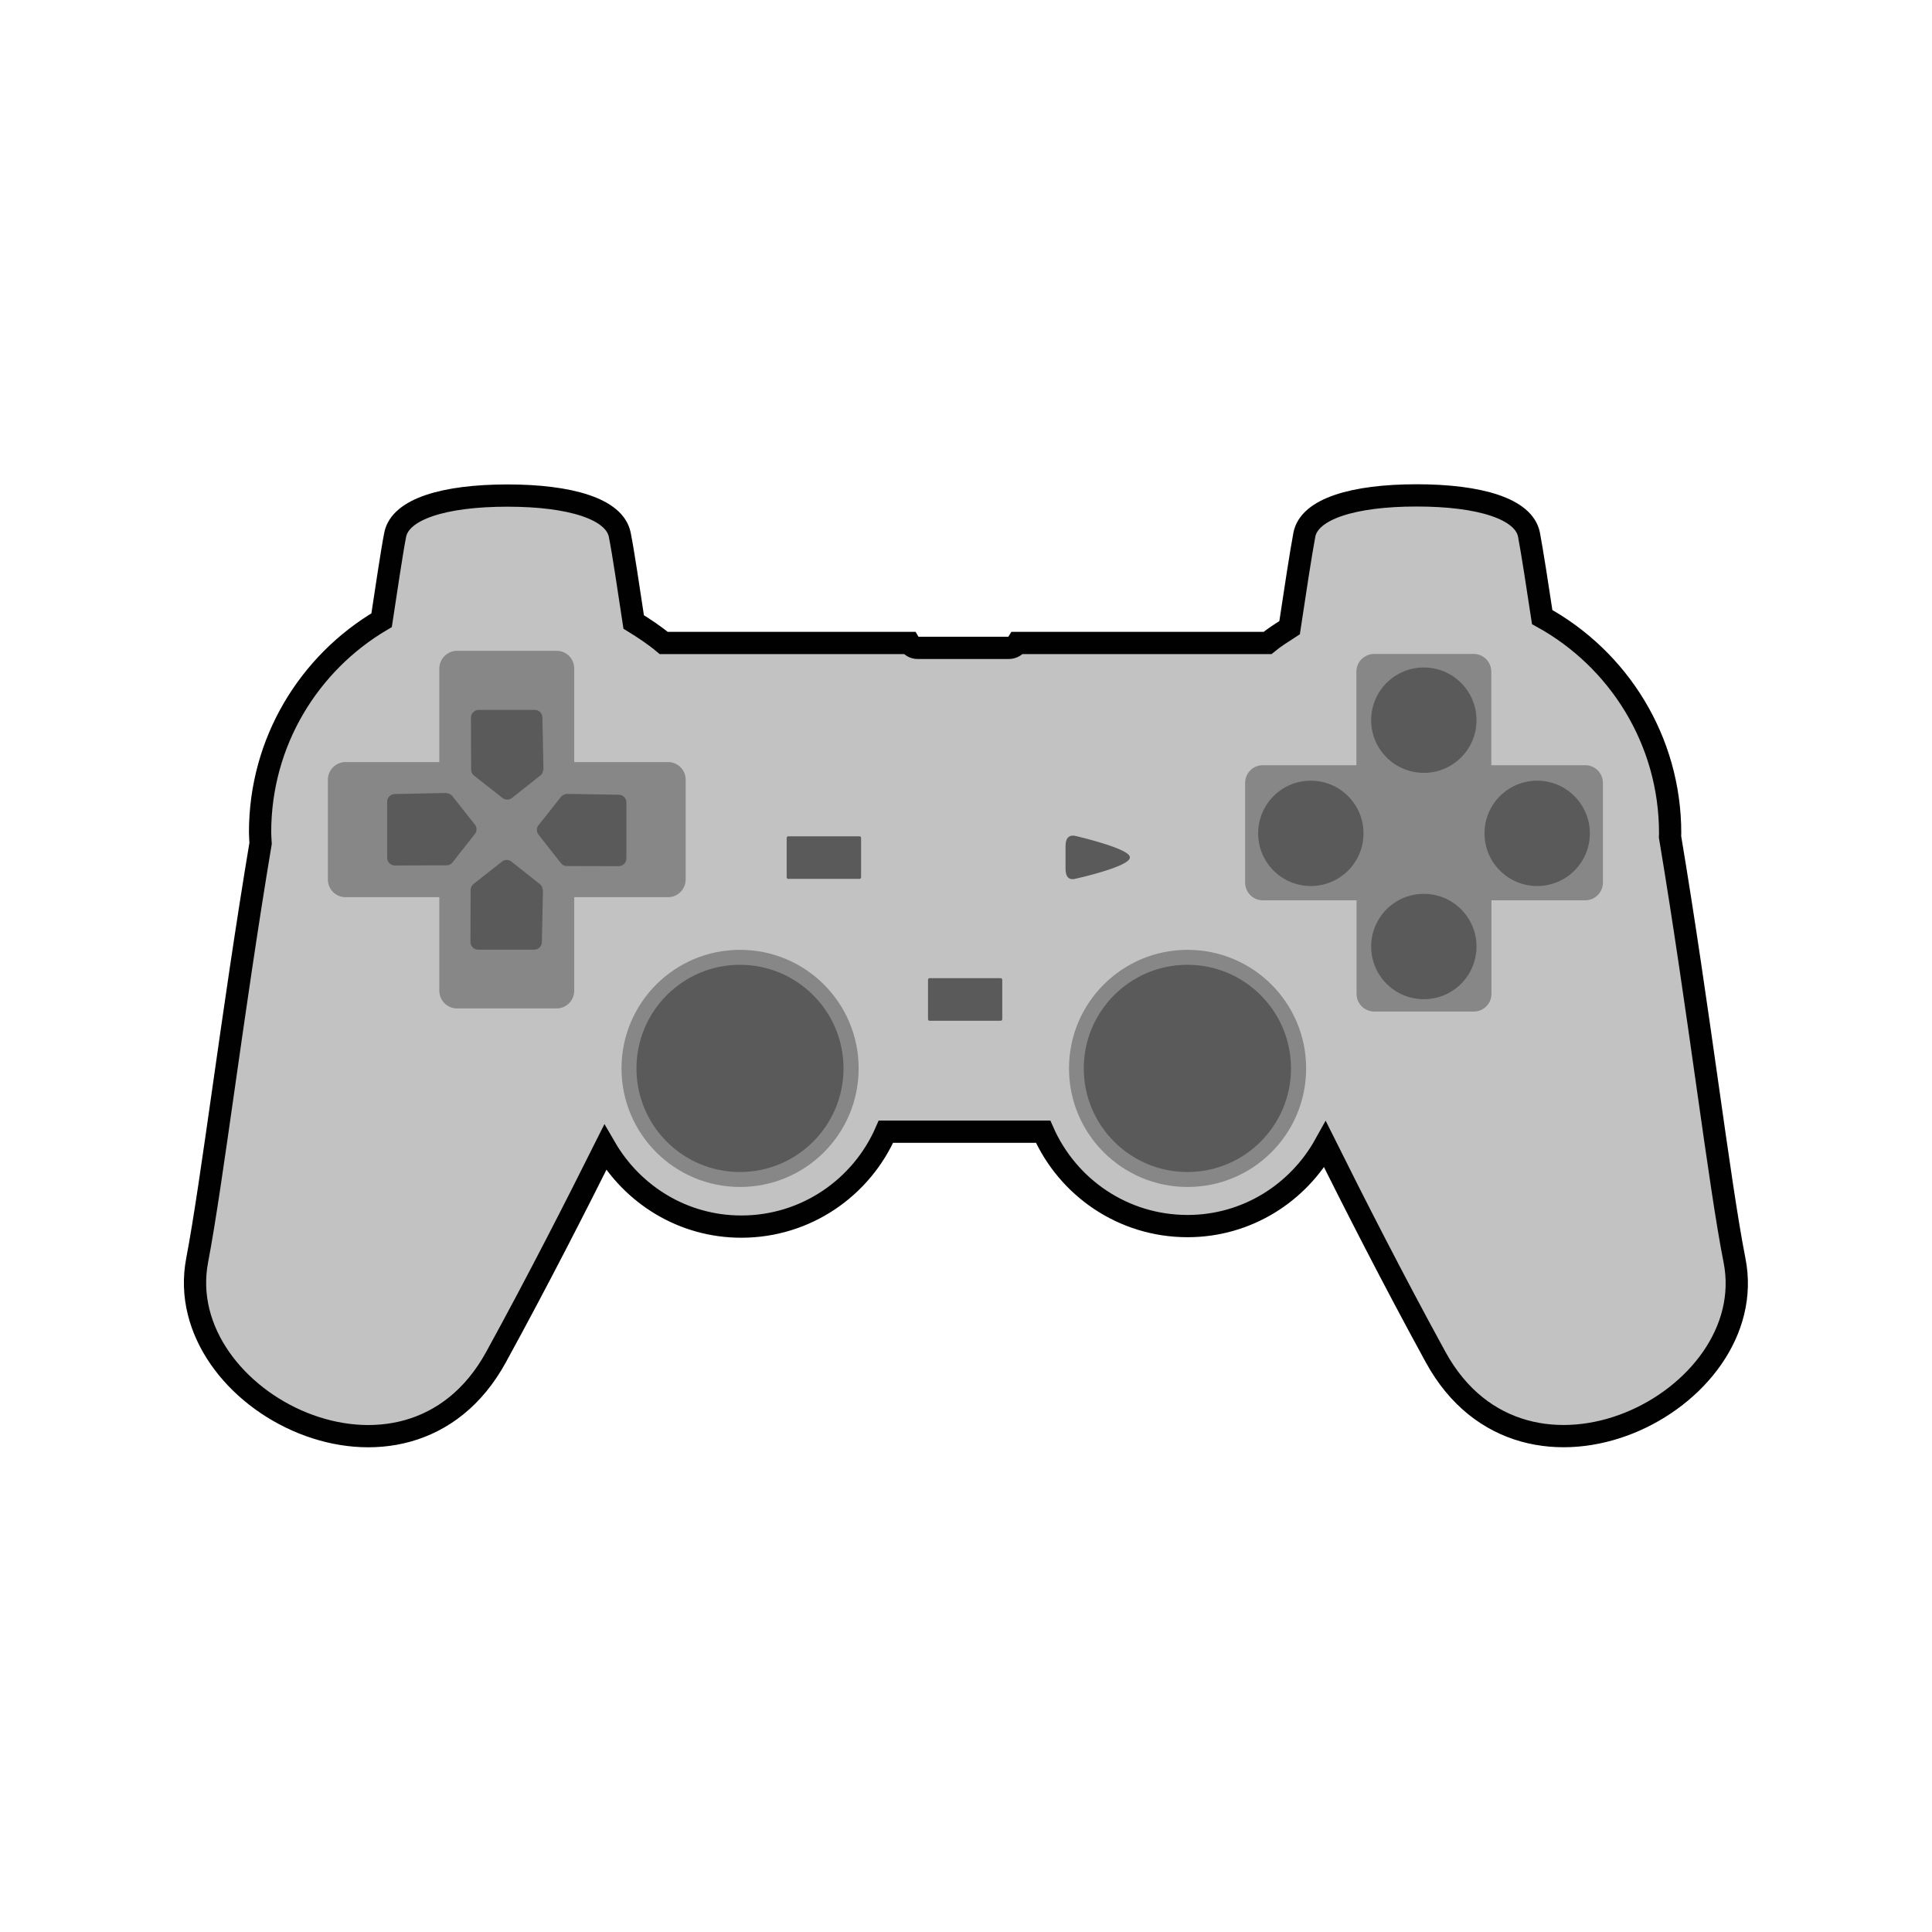
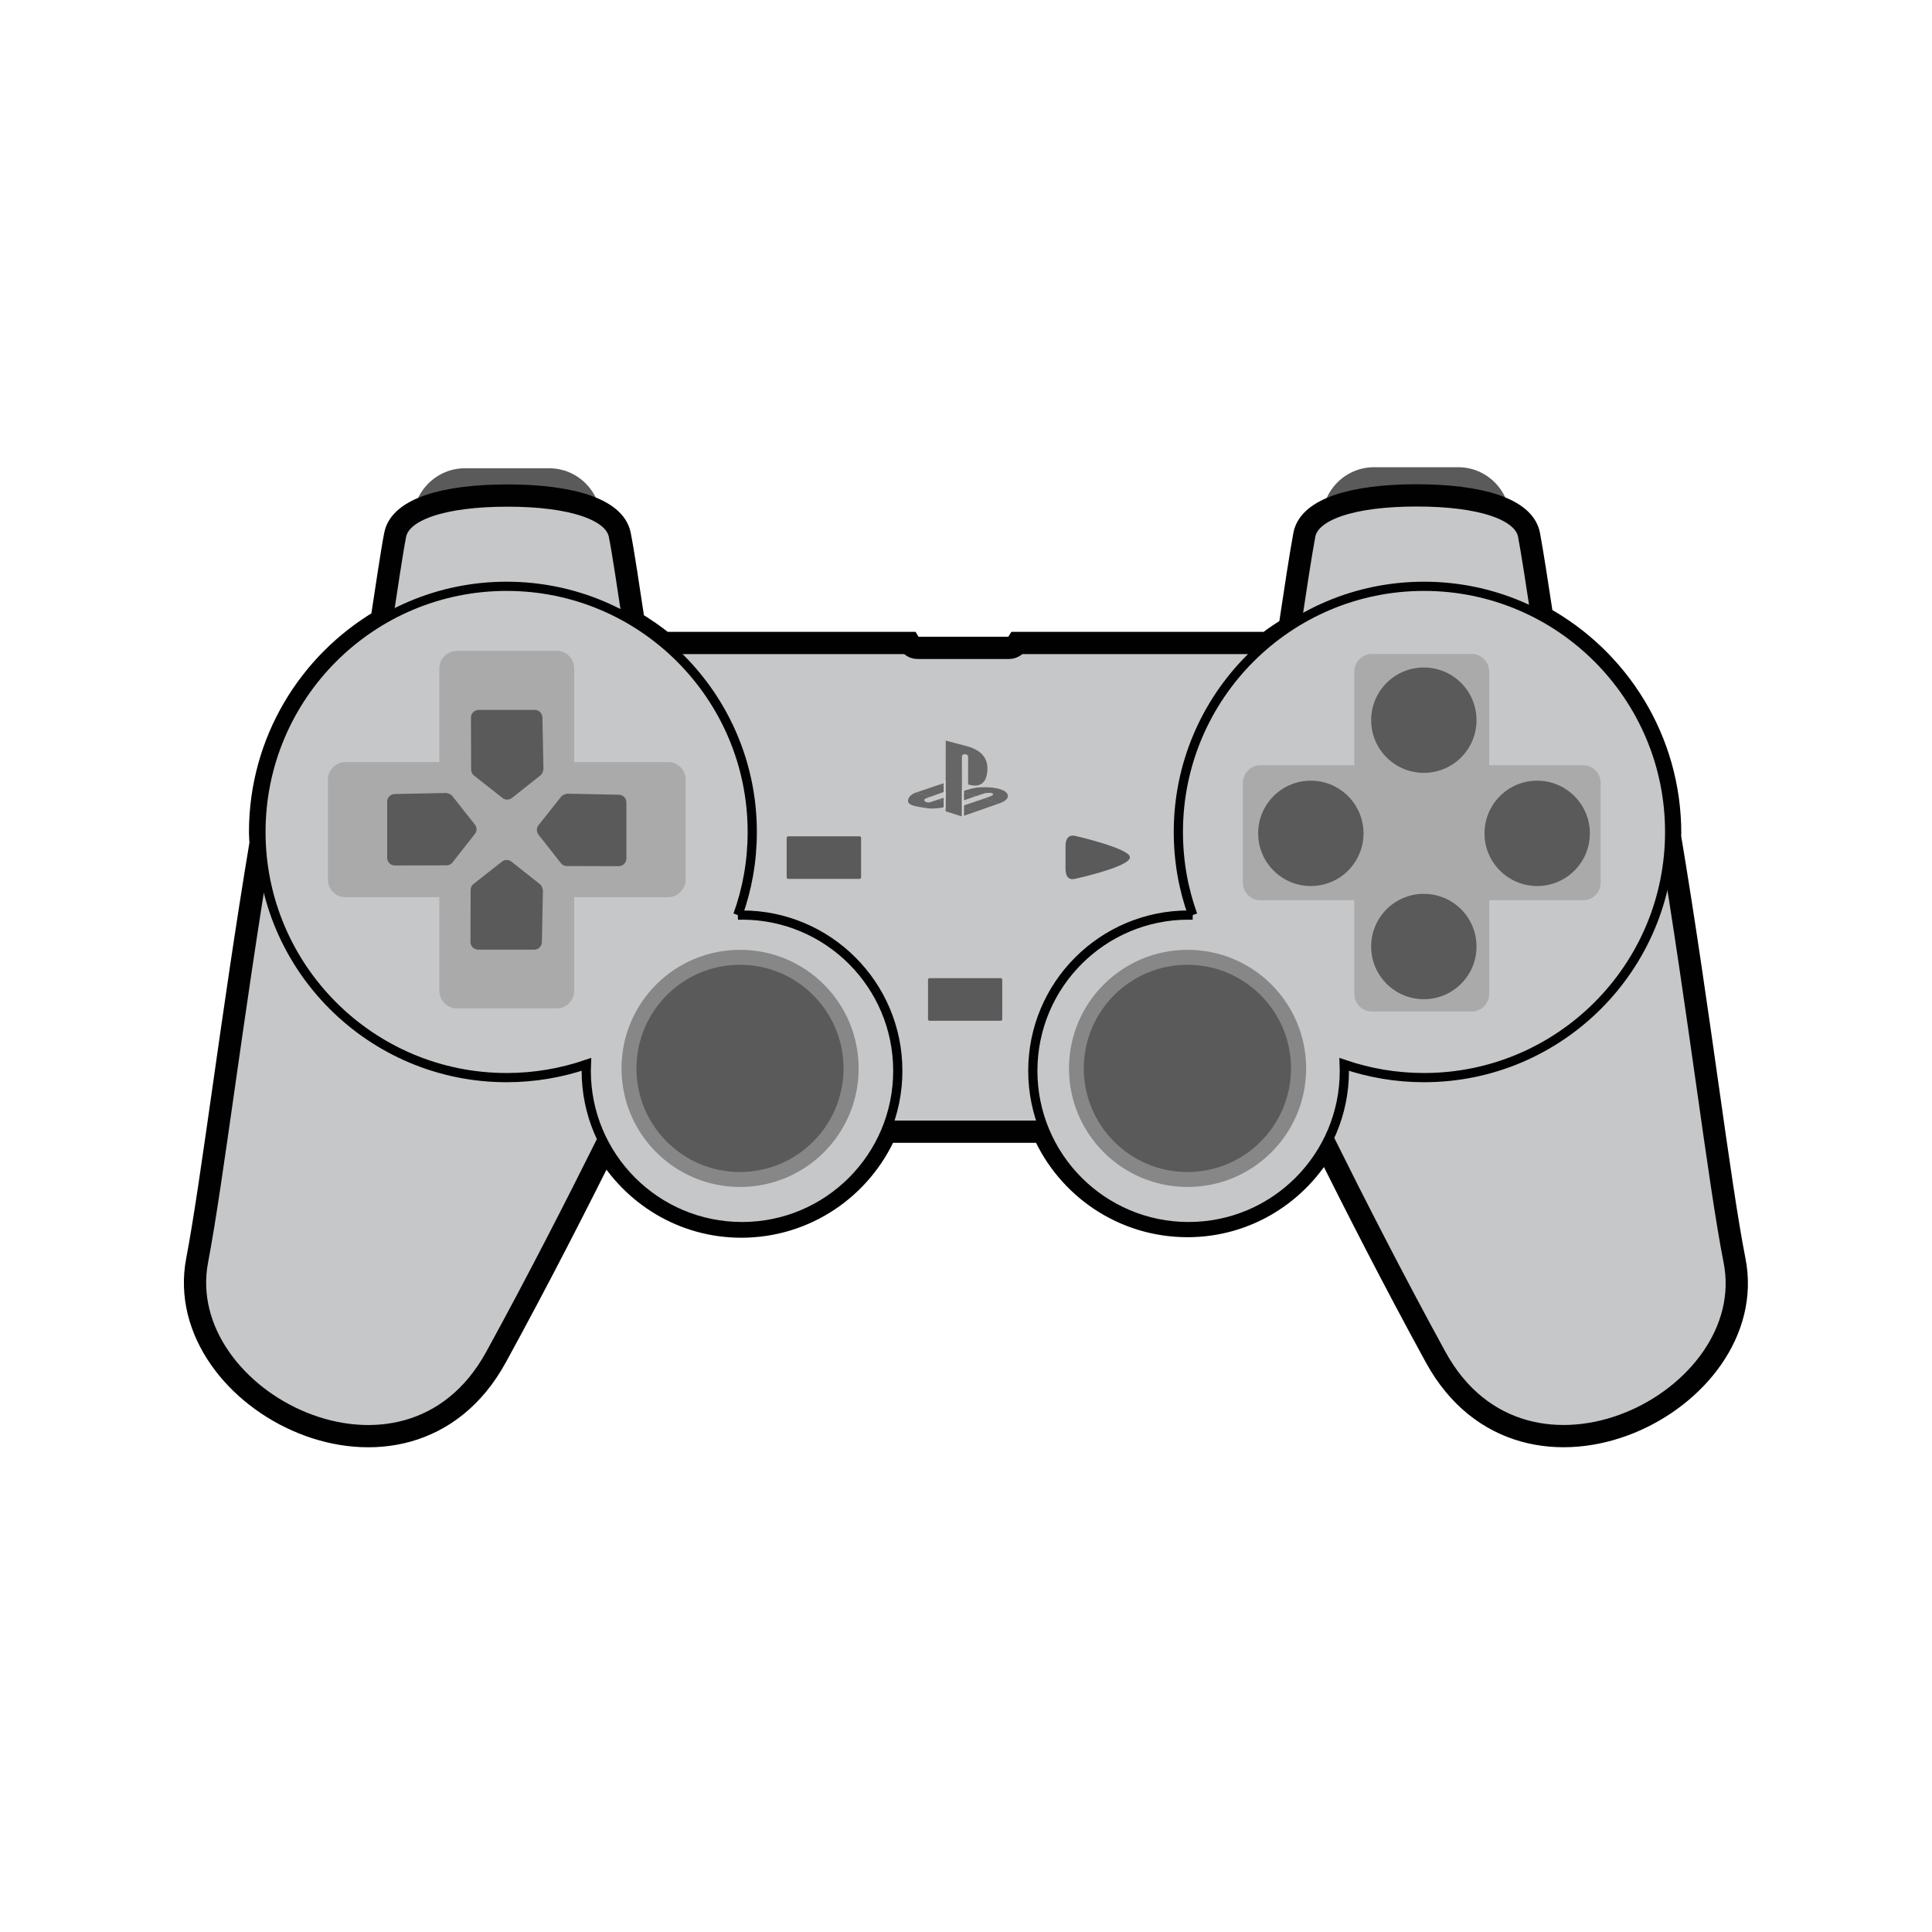
<svg xmlns="http://www.w3.org/2000/svg" width="42" height="42" viewBox="0 0 11.113 11.113" version="1.1" id="svg4925">
  <defs id="defs4919">
    <clipPath id="clipPath16" clipPathUnits="userSpaceOnUse">
      <path id="path18" d="M 0,428.623 H 265.712 V 0 H 0 Z" />
    </clipPath>
+     <clipPath id="clipPath16-6" clipPathUnits="userSpaceOnUse">
+       <path id="path18-4" d="M 0,428.623 H 265.712 V 0 H 0 Z" />
+     </clipPath>
+     <clipPath id="clipPath16-4" clipPathUnits="userSpaceOnUse">
+       <path id="path18-0" d="M 0,428.623 H 265.712 V 0 H 0 Z" />
+     </clipPath>
  </defs>
  <g id="layer1" transform="translate(0,-285.8875)">
-     <g id="g14725" transform="translate(4.3347377e-7,2.6668856e-5)">
-       <path id="path30-4" d="m 2.919,288.738 c -0.363,0 -0.617,0.077 -0.646,0.226 -0.019,0.097 -0.05,0.308 -0.078,0.491 -0.418,0.246 -0.699,0.7 -0.699,1.22 0,0.021 0.002,0.042 0.003,0.063 -0.163,0.977 -0.278,1.944 -0.365,2.399 -0.155,0.813 1.204,1.497 1.719,0.557 0.244,-0.445 0.465,-0.88 0.628,-1.206 0.157,0.271 0.447,0.455 0.783,0.455 0.373,0 0.692,-0.225 0.832,-0.546 h 0.904 c 0.141,0.32 0.459,0.543 0.831,0.543 0.341,0 0.636,-0.19 0.791,-0.469 0.164,0.329 0.389,0.772 0.636,1.223 0.515,0.94 1.88,0.255 1.719,-0.557 -0.088,-0.444 -0.205,-1.444 -0.371,-2.437 9.23e-5,-0.006 8.063e-4,-0.013 8.063e-4,-0.02 0,-0.536 -0.298,-1.002 -0.736,-1.243 -0.026,-0.172 -0.058,-0.38 -0.076,-0.474 -0.029,-0.149 -0.283,-0.226 -0.646,-0.226 -0.363,0 -0.617,0.077 -0.646,0.226 -0.02,0.106 -0.053,0.323 -0.085,0.535 -0.043,0.028 -0.087,0.055 -0.127,0.088 H 5.853 c -0.01,0.016 -0.029,0.028 -0.049,0.028 H 5.278 c -0.021,0 -0.038,-0.011 -0.048,-0.028 h -1.412 c -0.054,-0.045 -0.113,-0.084 -0.173,-0.121 -0.029,-0.19 -0.06,-0.402 -0.08,-0.501 -0.029,-0.149 -0.284,-0.226 -0.646,-0.226 z" style="fill:#c2c2c2;fill-opacity:1;fill-rule:nonzero;stroke:#010101;stroke-width:0.128;stroke-miterlimit:4;stroke-dasharray:none;stroke-opacity:1" />
+     <g id="g6486">
+       <path d="m 7.606,288.872 c 0,-0.164 0.134,-0.297 0.297,-0.297 h 0.485 c 0.164,0 0.297,0.134 0.297,0.297" style="fill:#5a5a5a;fill-opacity:1;fill-rule:nonzero;stroke:none;stroke-width:0.021" id="path22-3" />
+       <path d="m 2.377,288.878 c 0,-0.164 0.134,-0.297 0.297,-0.297 h 0.485 c 0.164,0 0.297,0.134 0.297,0.297" style="fill:#5a5a5a;fill-opacity:1;fill-rule:nonzero;stroke:none;stroke-width:0.021" id="path26-0" />
+       <path id="path30-4" d="m 2.919,288.738 c -0.363,0 -0.617,0.077 -0.646,0.226 -0.019,0.097 -0.05,0.308 -0.078,0.491 -0.418,0.246 -0.699,0.7 -0.699,1.22 0,0.021 0.002,0.042 0.003,0.063 -0.163,0.977 -0.278,1.944 -0.365,2.399 -0.155,0.813 1.204,1.497 1.719,0.557 0.244,-0.445 0.465,-0.88 0.628,-1.206 0.157,0.271 0.447,0.455 0.783,0.455 0.373,0 0.692,-0.225 0.832,-0.546 h 0.904 c 0.141,0.32 0.459,0.543 0.831,0.543 0.341,0 0.636,-0.19 0.791,-0.469 0.164,0.329 0.389,0.772 0.636,1.223 0.515,0.94 1.88,0.255 1.719,-0.557 -0.088,-0.444 -0.205,-1.444 -0.371,-2.437 9.23e-5,-0.006 8.063e-4,-0.013 8.063e-4,-0.02 0,-0.536 -0.298,-1.002 -0.736,-1.243 -0.026,-0.172 -0.058,-0.38 -0.076,-0.474 -0.029,-0.149 -0.283,-0.226 -0.646,-0.226 -0.363,0 -0.617,0.077 -0.646,0.226 -0.02,0.106 -0.053,0.323 -0.085,0.535 -0.043,0.028 -0.087,0.055 -0.127,0.088 H 5.853 c -0.01,0.016 -0.029,0.028 -0.049,0.028 H 5.278 c -0.021,0 -0.038,-0.011 -0.048,-0.028 h -1.412 c -0.054,-0.045 -0.113,-0.084 -0.173,-0.121 -0.029,-0.19 -0.06,-0.402 -0.08,-0.501 -0.029,-0.149 -0.284,-0.226 -0.646,-0.226 z" style="fill:#c6c7c9;fill-opacity:1;fill-rule:nonzero;stroke:#010101;stroke-width:0.128;stroke-miterlimit:4;stroke-dasharray:none;stroke-opacity:1" />
+       <path d="m 4.244,291.151 c 0.054,-0.149 0.083,-0.31 0.083,-0.478 0,-0.78 -0.633,-1.413 -1.413,-1.413 -0.78,0 -1.413,0.633 -1.413,1.413 0,0.78 0.633,1.413 1.413,1.413 0.161,0 0.315,-0.027 0.459,-0.076 -4.82e-4,0.012 -8.6e-4,0.025 -8.6e-4,0.037 0,0.495 0.401,0.896 0.896,0.896 0.495,0 0.896,-0.401 0.896,-0.896 0,-0.495 -0.401,-0.896 -0.896,-0.896 -0.008,0 -0.016,1.3e-4 -0.024,3.6e-4" style="fill:#c6c7c9;fill-opacity:1;fill-rule:nonzero;stroke:#010101;stroke-width:0.053;stroke-miterlimit:4;stroke-dasharray:none;stroke-opacity:1" id="path70" />
      <path d="m 4.939,292.033 c 0,0.377 -0.305,0.682 -0.682,0.682 -0.377,0 -0.682,-0.305 -0.682,-0.682 0,-0.377 0.305,-0.682 0.682,-0.682 0.377,0 0.682,0.305 0.682,0.682" style="fill:#878787;fill-opacity:1;fill-rule:nonzero;stroke:none;stroke-width:0.021" id="path78-7" />
      <path d="m 4.852,292.033 c 0,0.329 -0.267,0.596 -0.596,0.596 -0.329,0 -0.595,-0.267 -0.595,-0.596 0,-0.329 0.267,-0.596 0.595,-0.596 0.329,0 0.596,0.267 0.596,0.596" style="fill:#5a5a5a;fill-opacity:1;fill-rule:nonzero;stroke:none;stroke-width:0.021" id="path82-2" />
-       <path d="m 7.904,289.649 c -0.056,0 -0.102,0.046 -0.102,0.102 v 0.538 H 7.263 c -0.056,0 -0.101,0.046 -0.101,0.102 v 0.573 c 0,0.056 0.045,0.102 0.101,0.102 h 0.54 v 0.538 c 0,0.057 0.046,0.102 0.102,0.102 h 0.573 c 0.056,0 0.101,-0.046 0.101,-0.102 v -0.538 h 0.54 c 0.056,0 0.101,-0.046 0.101,-0.102 v -0.573 c 0,-0.056 -0.045,-0.102 -0.101,-0.102 H 8.578 v -0.538 c 0,-0.056 -0.045,-0.102 -0.101,-0.102 z" style="fill:#878787;fill-opacity:1;fill-rule:nonzero;stroke:none;stroke-width:0.021" id="path86-4" />
+       <path d="m 6.861,291.151 c -0.054,-0.149 -0.083,-0.31 -0.083,-0.478 0,-0.78 0.633,-1.413 1.413,-1.413 0.78,0 1.413,0.633 1.413,1.413 0,0.78 -0.633,1.413 -1.413,1.413 -0.161,0 -0.315,-0.027 -0.459,-0.076 4.816e-4,0.012 8.599e-4,0.025 8.599e-4,0.037 0,0.495 -0.401,0.896 -0.896,0.896 -0.495,0 -0.896,-0.401 -0.896,-0.896 0,-0.495 0.401,-0.896 0.896,-0.896 0.008,0 0.016,1.3e-4 0.024,3.6e-4" style="fill:#c6c7c9;fill-opacity:1;fill-rule:nonzero;stroke:#010101;stroke-width:0.053;stroke-miterlimit:4;stroke-dasharray:none;stroke-opacity:1" id="path70-5" />
+       <path d="m 7.892,289.649 c -0.056,0 -0.102,0.046 -0.102,0.102 v 0.538 H 7.25 c -0.056,0 -0.101,0.046 -0.101,0.102 v 0.573 c 0,0.056 0.045,0.102 0.101,0.102 h 0.54 v 0.538 c 0,0.057 0.046,0.102 0.102,0.102 h 0.573 c 0.056,0 0.101,-0.046 0.101,-0.102 v -0.538 h 0.54 c 0.056,0 0.101,-0.046 0.101,-0.102 v -0.573 c 0,-0.056 -0.045,-0.102 -0.101,-0.102 H 8.566 v -0.538 c 0,-0.056 -0.045,-0.102 -0.101,-0.102 z" style="fill:#aaaaaa;fill-opacity:1;fill-rule:nonzero;stroke:none;stroke-width:0.021" id="path86-4" />
      <path d="m 4.534,290.698 h 0.41 c 0.005,0 0.009,0.004 0.009,0.009 v 0.227 c 0,0.005 -0.004,0.009 -0.009,0.009 H 4.534 c -0.005,0 -0.009,-0.004 -0.009,-0.009 v -0.227 c 0,-0.005 0.004,-0.009 0.009,-0.009" style="fill:#5a5a5a;fill-opacity:1;fill-rule:nonzero;stroke:none;stroke-width:0.021" id="path90-2" />
      <path d="m 5.347,291.514 h 0.409 c 0.005,0 0.009,0.004 0.009,0.009 v 0.227 c 0,0.005 -0.004,0.009 -0.009,0.009 H 5.347 c -0.005,0 -0.009,-0.004 -0.009,-0.009 v -0.227 c 0,-0.005 0.004,-0.009 0.009,-0.009" style="fill:#5a5a5a;fill-opacity:1;fill-rule:nonzero;stroke:none;stroke-width:0.021" id="path94-2" />
      <path d="m 6.499,290.82 c 0,0.053 -0.312,0.122 -0.312,0.122 -0.035,0.009 -0.058,-0.006 -0.058,-0.058 v -0.13 c 0,-0.051 0.025,-0.066 0.058,-0.058 0,0 0.312,0.072 0.312,0.122" style="fill:#5a5a5a;fill-opacity:1;fill-rule:nonzero;stroke:none;stroke-width:0.021" id="path102-0" />
      <path d="m 8.493,290.03 c 0,0.167 -0.135,0.303 -0.303,0.303 -0.167,0 -0.303,-0.135 -0.303,-0.303 0,-0.167 0.135,-0.303 0.303,-0.303 0.167,0 0.303,0.135 0.303,0.303" style="fill:#5a5a5a;fill-opacity:1;fill-rule:nonzero;stroke:none;stroke-width:0.021" id="path106-9" />
      <path d="m 8.493,291.332 c 0,0.167 -0.135,0.303 -0.303,0.303 -0.167,0 -0.303,-0.135 -0.303,-0.303 0,-0.167 0.135,-0.303 0.303,-0.303 0.167,0 0.303,0.135 0.303,0.303" style="fill:#5a5a5a;fill-opacity:1;fill-rule:nonzero;stroke:none;stroke-width:0.021" id="path110-5" />
      <path d="m 8.539,290.681 c 0,-0.167 0.135,-0.303 0.303,-0.303 0.167,0 0.303,0.136 0.303,0.303 0,0.167 -0.135,0.303 -0.303,0.303 -0.167,0 -0.303,-0.135 -0.303,-0.303" style="fill:#5a5a5a;fill-opacity:1;fill-rule:nonzero;stroke:none;stroke-width:0.021" id="path114-0" />
      <path d="m 7.237,290.681 c 0,-0.167 0.135,-0.303 0.303,-0.303 0.167,0 0.303,0.136 0.303,0.303 0,0.167 -0.135,0.303 -0.303,0.303 -0.167,0 -0.303,-0.135 -0.303,-0.303" style="fill:#5a5a5a;fill-opacity:1;fill-rule:nonzero;stroke:none;stroke-width:0.021" id="path118-7" />
-       <path d="m 2.629,289.631 c -0.056,0 -0.102,0.046 -0.102,0.102 v 0.538 H 1.987 c -0.056,0 -0.101,0.046 -0.101,0.102 v 0.573 c 0,0.057 0.045,0.102 0.101,0.102 h 0.54 v 0.538 c 0,0.057 0.046,0.102 0.102,0.102 h 0.573 c 0.056,0 0.101,-0.046 0.101,-0.102 v -0.538 h 0.54 c 0.056,0 0.101,-0.046 0.101,-0.102 v -0.573 c 0,-0.057 -0.045,-0.102 -0.101,-0.102 H 3.303 v -0.538 c 0,-0.057 -0.045,-0.102 -0.101,-0.102 z" style="fill:#878787;fill-opacity:1;fill-rule:nonzero;stroke:none;stroke-width:0.021" id="path122-8" />
+       <path d="m 2.629,289.631 c -0.056,0 -0.102,0.046 -0.102,0.102 v 0.538 H 1.987 c -0.056,0 -0.101,0.046 -0.101,0.102 v 0.573 c 0,0.057 0.045,0.102 0.101,0.102 h 0.54 v 0.538 c 0,0.057 0.046,0.102 0.102,0.102 h 0.573 c 0.056,0 0.101,-0.046 0.101,-0.102 v -0.538 h 0.54 c 0.056,0 0.101,-0.046 0.101,-0.102 v -0.573 c 0,-0.057 -0.045,-0.102 -0.101,-0.102 H 3.303 v -0.538 c 0,-0.057 -0.045,-0.102 -0.101,-0.102 z" style="fill:#aaaaaa;fill-opacity:1;fill-rule:nonzero;stroke:none;stroke-width:0.021" id="path122-8" />
      <path d="m 7.513,292.033 c 0,0.377 -0.305,0.682 -0.682,0.682 -0.377,0 -0.682,-0.305 -0.682,-0.682 0,-0.377 0.305,-0.682 0.682,-0.682 0.377,0 0.682,0.305 0.682,0.682" style="fill:#878787;fill-opacity:1;fill-rule:nonzero;stroke:none;stroke-width:0.021" id="path126-0" />
      <path d="m 7.426,292.033 c 0,0.329 -0.267,0.596 -0.596,0.596 -0.329,0 -0.596,-0.267 -0.596,-0.596 0,-0.329 0.267,-0.596 0.596,-0.596 0.329,0 0.596,0.267 0.596,0.596" style="fill:#5a5a5a;fill-opacity:1;fill-rule:nonzero;stroke:none;stroke-width:0.021" id="path130-6" />
-       <path d="m 3.257,290.455 c -0.012,8.1e-4 -0.024,0.007 -0.031,0.017 l -0.129,0.163 c -0.012,0.015 -0.012,0.037 0,0.053 l 0.129,0.164 c 0.008,0.011 0.021,0.017 0.034,0.017 l 0.299,8.1e-4 c 0.012,1.1e-4 0.023,-0.005 0.031,-0.013 0.008,-0.008 0.013,-0.019 0.013,-0.031 v -0.323 c 2.069e-4,-0.024 -0.019,-0.043 -0.042,-0.044 L 3.262,290.454 c -0.002,-6e-5 -0.003,-6e-5 -0.005,0" style="fill:#5a5a5a;fill-opacity:1;fill-rule:nonzero;stroke:none;stroke-width:0.021" id="path150-6" />
+       <path d="m 3.257,290.455 c -0.012,8.1e-4 -0.024,0.007 -0.031,0.017 l -0.129,0.163 c -0.012,0.015 -0.012,0.037 0,0.053 l 0.129,0.164 c 0.008,0.011 0.021,0.017 0.034,0.017 l 0.299,8.1e-4 c 0.012,1.1e-4 0.023,-0.005 0.031,-0.013 0.008,-0.008 0.013,-0.019 0.013,-0.031 v -0.323 c 2.069e-4,-0.024 -0.019,-0.043 -0.042,-0.044 l -0.299,-0.006 c -0.002,-6e-5 -0.003,-6e-5 -0.005,0" style="fill:#5a5a5a;fill-opacity:1;fill-rule:nonzero;stroke:none;stroke-width:0.021" id="path150-6" />
      <path d="m 2.572,290.451 c 0.012,8.1e-4 0.024,0.007 0.031,0.017 l 0.129,0.163 c 0.012,0.015 0.012,0.037 0,0.053 l -0.129,0.164 c -0.008,0.011 -0.021,0.017 -0.034,0.017 l -0.298,8.1e-4 c -0.012,9e-5 -0.023,-0.005 -0.031,-0.013 -0.008,-0.008 -0.013,-0.019 -0.013,-0.031 v -0.323 c -2.069e-4,-0.024 0.019,-0.043 0.042,-0.044 l 0.299,-0.006 c 0.002,-7e-5 0.003,-7e-5 0.005,0" style="fill:#5a5a5a;fill-opacity:1;fill-rule:nonzero;stroke:none;stroke-width:0.021" id="path154-9" />
      <path d="m 3.121,291.003 c -0.001,-0.012 -0.007,-0.024 -0.017,-0.031 l -0.163,-0.129 c -0.016,-0.012 -0.037,-0.012 -0.053,0 l -0.164,0.129 c -0.011,0.008 -0.017,0.021 -0.017,0.035 l -0.001,0.299 c -4.07e-5,0.012 0.005,0.023 0.013,0.031 0.008,0.008 0.019,0.013 0.031,0.013 h 0.323 c 0.024,1.9e-4 0.043,-0.019 0.044,-0.043 l 0.006,-0.298 c 4.16e-5,-0.002 4.16e-5,-0.003 0,-0.005" style="fill:#5a5a5a;fill-opacity:1;fill-rule:nonzero;stroke:none;stroke-width:0.021" id="path158-5" />
      <path d="m 3.124,290.318 c -0.001,0.012 -0.007,0.024 -0.017,0.031 l -0.163,0.129 c -0.016,0.012 -0.037,0.012 -0.053,0 l -0.164,-0.129 c -0.011,-0.008 -0.017,-0.021 -0.017,-0.035 l -0.001,-0.299 c -8.22e-5,-0.012 0.004,-0.023 0.013,-0.031 0.008,-0.008 0.019,-0.013 0.031,-0.013 h 0.323 c 0.024,-1.6e-4 0.043,0.019 0.044,0.043 l 0.006,0.298 c 8.3e-5,0.002 8.3e-5,0.003 0,0.005" style="fill:#5a5a5a;fill-opacity:1;fill-rule:nonzero;stroke:none;stroke-width:0.021" id="path162-7" />
+       <g transform="matrix(0,-0.02098775,-0.02098775,0,5.714463,290.4187)" id="g164-4">
+         <path id="path166-6" style="fill:#666666;fill-opacity:1;fill-rule:evenodd;stroke:none" d="m 0,0 c -0.068,-0.422 -0.107,-0.654 -0.179,-0.977 -0.08,-0.369 -0.177,-0.736 -0.301,-1.093 -0.152,-0.436 -0.337,-0.852 -0.624,-1.217 -0.229,-0.291 -0.503,-0.516 -0.87,-0.625 -0.327,-0.1 -0.629,-0.041 -0.911,0.131 -0.326,0.197 -0.557,0.488 -0.763,0.801 -0.25,0.386 -0.429,0.806 -0.587,1.234 -0.011,0.037 -0.015,0.078 -0.026,0.117 -0.012,0.031 -0.003,0.063 0.008,0.096 0.113,0.377 0.23,0.75 0.348,1.129 0.187,0.599 0.375,1.199 0.557,1.797 0.107,0.347 0.218,0.693 0.324,1.039 0.009,0.031 0.014,0.072 0.056,0.084 0.033,-0.016 0.038,-0.047 0.047,-0.077 0.132,-0.382 0.268,-0.765 0.393,-1.148 0.09,-0.27 0.191,-0.537 0.334,-0.787 0.062,-0.117 0.139,-0.231 0.236,-0.324 0.027,-0.026 0.055,-0.049 0.088,-0.069 0.099,-0.054 0.197,-0.039 0.273,0.051 0.076,0.092 0.115,0.201 0.143,0.313 0.043,0.187 0.06,0.38 0.066,0.572 0.012,0.449 -0.042,0.889 -0.119,1.326 -0.027,0.148 -0.086,0.291 -0.135,0.432 -0.209,0.597 -0.401,1.201 -0.604,1.802 -0.015,0.043 -0.038,0.086 -0.038,0.135 0.051,0.215 0.124,0.424 0.19,0.635 0.203,0.66 0.409,1.322 0.613,1.982 0.128,0.412 0.257,0.871 0.382,1.284 0.01,0.025 0.02,-0.016 0.04,0 0.006,0 0.011,0.003 0.015,0 0.01,-0.006 0.009,0.007 0.012,0 C -0.895,8.238 -0.757,7.818 -0.63,7.408 -0.449,6.807 -0.285,6.201 -0.153,5.586 -0.077,5.236 -0.077,5.254 0.04,4.535 0.157,3.818 0.198,1.258 0,0" />
+       </g>
+       <g transform="matrix(0,-0.02098775,-0.02098775,0,5.353533,290.5383)" id="g168-9">
+         <path id="path170-2" style="fill:#666666;fill-opacity:1;fill-rule:evenodd;stroke:none" d="M 0,0 C 0.034,0.686 0.183,1.504 0.295,2.252 0.381,2.818 0.473,3.387 0.598,3.947 0.709,4.453 0.838,4.955 1.065,5.424 1.14,5.58 1.231,5.727 1.342,5.865 1.573,6.148 1.869,6.254 2.232,6.215 2.827,6.156 3.277,5.844 3.65,5.402 3.93,5.068 4.138,4.693 4.301,4.289 4.335,4.201 4.384,4.115 4.394,4.016 4.394,3.922 4.354,3.838 4.327,3.752 4.12,3.104 3.918,2.461 3.712,1.814 3.555,1.324 3.402,0.836 3.245,0.348 3.234,0.314 3.223,0.207 3.194,0.184 c 0,0 -0.041,0.119 -0.051,0.15 C 3.062,0.561 2.98,0.789 2.897,1.018 2.842,1.176 2.793,1.342 2.701,1.488 2.667,1.545 2.626,1.6 2.572,1.646 2.38,1.82 2.149,1.781 1.972,1.578 1.786,1.363 1.703,1.102 1.675,0.82 1.637,0.467 1.724,0.137 1.841,-0.193 1.949,-0.5 2.049,-0.809 2.152,-1.119 2.249,-1.414 2.35,-1.709 2.45,-2.002 2.461,-2.033 2.478,-2.066 2.474,-2.104 2.399,-2.342 2.323,-2.578 2.249,-2.818 2.118,-3.221 1.989,-3.695 1.86,-4.102 c -0.009,-0.033 -0.014,0.022 -0.046,0 -0.413,-0.003 -0.829,-0.009 -1.245,0 -0.003,-0.002 -0.007,-0.005 -0.005,0 -0.045,-0.011 -0.055,-0.002 -0.097,0 -0.09,0.344 -0.203,0.985 -0.264,1.317 0,0 -0.241,1.617 -0.203,2.785" />
+       </g>
+       <g transform="matrix(0,-0.02098775,-0.02098775,0,5.661748,290.4811)" id="g172-2">
+         <path id="path174-4" style="fill:#666666;fill-opacity:1;fill-rule:evenodd;stroke:none" d="M 0,0 C -0.068,-0.145 -0.101,-0.303 -0.148,-0.453 -0.352,-1.102 -0.549,-1.75 -0.751,-2.398 -0.849,-2.717 -0.949,-3.033 -1.05,-3.35 c -0.08,-0.263 -0.16,-0.527 -0.24,-0.791 -0.041,0.112 -0.083,0.223 -0.125,0.332 -0.11,0.321 -0.225,0.643 -0.336,0.961 -0.183,0.522 -0.365,1.041 -0.547,1.561 -0.169,0.475 -0.338,0.945 -0.503,1.416 -0.192,0.545 -0.384,1.088 -0.575,1.631 -0.061,0.168 -0.129,0.334 -0.175,0.508 -0.011,0.05 0.014,0.097 0.026,0.144 0.135,0.422 0.269,0.842 0.401,1.264 0.257,0.795 0.506,1.662 0.758,2.455 0.01,0.033 0.016,-0.018 0.051,0 h 0.22 c 0.031,-0.012 0.032,0.025 0.043,0 0.16,-0.486 0.332,-1.022 0.493,-1.504 0.254,-0.74 0.506,-1.475 0.758,-2.211 C -0.629,1.906 -0.454,1.4 -0.28,0.891 -0.189,0.625 -0.099,0.355 -0.005,0.092 0.004,0.061 0.032,0.029 0,0" />
+       </g>
+       <g transform="matrix(0,-0.02098775,-0.02098775,0,5.348162,290.4712)" id="g176-7">
+         <path id="path178-7" style="fill:#666666;fill-opacity:1;fill-rule:evenodd;stroke:none" d="M 0,0 C 0.164,0.52 0.33,1.039 0.5,1.561 0.73,2.293 0.965,3.029 1.197,3.76 1.448,3.016 1.7,2.271 1.949,1.525 2.342,0.363 2.734,-0.799 3.125,-1.959 3.2,-2.184 3.277,-2.408 3.35,-2.635 3.36,-2.664 3.35,-2.697 3.341,-2.729 3.177,-3.252 3.014,-3.834 2.857,-4.357 c -0.017,-0.059 -0.044,-0.002 -0.104,0 -0.398,0 -0.792,-0.002 -1.187,0 -0.032,0.005 -0.043,-0.026 -0.051,0 C 1.351,-3.895 1.183,-3.381 1.019,-2.916 0.822,-2.367 0.624,-1.818 0.428,-1.275 0.286,-0.877 0.146,-0.488 0.006,-0.096 -0.005,-0.066 -0.023,-0.035 0,0" />
+       </g>
+       <g transform="matrix(0,-0.02098775,-0.02098775,0,5.533076,290.5297)" id="g180-5">
+         <path id="path182-4" style="fill:#666666;fill-opacity:1;fill-rule:evenodd;stroke:none" d="m 0,0 c -0.411,-1.291 -0.823,-2.57 -1.235,-3.863 -0.079,0.185 -0.136,0.384 -0.208,0.58 -0.144,0.404 -0.285,0.812 -0.426,1.22 -0.189,0.538 -0.375,1.075 -0.56,1.612 -0.046,0.127 -0.092,0.324 -0.137,0.451 h 0.028 c 0.017,0.016 0.038,0 0.063,0 h 2.459 z" />
+       </g>
+       <g transform="matrix(0,-0.02098775,-0.02098775,0,5.439614,290.4386)" id="g184-8">
+         <path id="path186-1" style="fill:#666666;fill-opacity:1;fill-rule:evenodd;stroke:none" d="M 0,0 C 0.401,-0.002 0.798,0 1.201,0 1.239,-0.002 1.261,-0.047 1.276,0 1.392,0.391 1.514,0.824 1.637,1.217 1.691,1.385 1.74,1.555 1.792,1.723 1.896,1.428 1.999,1.131 2.1,0.832 2.198,0.553 2.292,0.281 2.39,0 2.396,-0.006 2.392,-0.002 2.384,0 2.369,-0.002 2.352,0 2.338,0 1.576,-0.002 0.818,0 0.057,0 0.037,0 0.019,-0.002 0,0 -0.004,0.004 -0.004,-0.002 0,0" />
+       </g>
+       <g transform="matrix(0,-0.02098775,-0.02098775,0,5.614895,290.4663)" id="g188-2">
+         <path id="path190-8" style="fill:#666666;fill-opacity:1;fill-rule:evenodd;stroke:none" d="m 0,0 c -0.08,0.221 -0.157,0.439 -0.233,0.658 -0.372,1.088 -0.742,2.156 -1.117,3.24 h 0.059 2.45 0.049 C 1.055,3.406 0.902,2.928 0.751,2.436 0.619,2.014 0.488,1.592 0.358,1.174 0.236,0.781 0.117,0.391 0,0" />
+       </g>
+       <g transform="matrix(0,-0.02098775,-0.02098775,0,5.397638,290.4868)" id="g192-9">
+         <path id="path194-3" style="fill:#666666;fill-opacity:1;fill-rule:evenodd;stroke:none" d="M 0,0 C 0.084,-0.244 0.17,-0.486 0.251,-0.732 0.398,-1.162 0.537,-1.572 0.68,-2 c -0.25,-0.002 -0.502,0 -0.75,0 -0.194,-0.002 -0.383,-0.002 -0.573,0 0.124,0.393 0.248,0.766 0.373,1.158 0.089,0.28 0.178,0.565 0.27,0.842" />
+       </g>
+       <g transform="matrix(0,-0.02098775,-0.02098775,0,5.439614,290.5003)" id="g196-6">
+         <path id="path198-8" style="fill:#666666;fill-opacity:1;fill-rule:evenodd;stroke:none" d="M 0,0 C 0.443,0.004 0.887,0.004 1.328,0 1.795,0.006 2.264,-0.002 2.729,0 2.799,0 2.87,0.006 2.938,0 3.695,-0.004 4.449,0 5.205,0 5.248,-0.002 5.291,0.02 5.329,0 5.36,-0.004 5.392,0 5.421,0 9.187,-0.002 12.955,-0.018 16.72,-0.018 h 0.071 c 0.02,-0.003 0.028,-0.015 0.018,-0.035 -0.051,-0.189 -0.104,-0.375 -0.155,-0.562 -0.142,-0.531 -0.283,-1.063 -0.422,-1.594 -0.13,-0.484 -0.255,-0.975 -0.384,-1.459 -0.151,-0.572 -0.304,-1.143 -0.452,-1.713 -0.121,-0.463 -0.253,-0.922 -0.411,-1.369 -0.277,-0.781 -0.622,-1.531 -1.089,-2.217 -0.25,-0.369 -0.529,-0.713 -0.853,-1.017 -0.336,-0.323 -0.708,-0.594 -1.123,-0.819 -0.452,-0.244 -0.934,-0.406 -1.438,-0.513 -0.202,-0.043 -0.41,-0.065 -0.615,-0.09 -0.03,-0.012 -0.061,0.002 -0.091,-0.012 -0.036,0 -0.071,-0.002 -0.106,-0.004 -0.045,-0.012 -0.09,0.004 -0.135,-0.01 H 8.898 c -0.058,0.014 -0.117,-0.002 -0.175,0.01 -0.04,0.002 -0.082,0.004 -0.122,0.004 -0.038,0.016 -0.081,-0.002 -0.119,0.012 -0.029,0.002 -0.064,0.002 -0.093,0.004 -0.027,0.011 -0.061,-0.002 -0.089,0.007 -0.024,0.002 -0.044,0.004 -0.066,0.004 -0.025,0.014 -0.049,0 -0.078,0.012 -0.016,0 -0.034,0.002 -0.053,0.002 -0.021,0.016 -0.049,0 -0.073,0.014 -0.343,0.049 -0.684,0.105 -1.02,0.197 -0.449,0.127 -0.879,0.303 -1.266,0.568 -0.438,0.301 -0.773,0.69 -0.99,1.176 -0.139,0.322 -0.212,0.664 -0.247,1.014 -0.011,0.031 0.003,0.062 -0.009,0.092 -0.002,0.05 -0.004,0.097 -0.005,0.148 -0.009,0.094 -0.009,0.189 0,0.283 10e-4,0.049 0.003,0.1 0.005,0.151 0.012,0.039 -0.004,0.08 0.009,0.119 0.001,0.019 0.003,0.045 0.003,0.064 0.014,0.024 0,0.051 0.011,0.076 0.01,0.182 0.041,0.368 0.078,0.547 0.044,0.213 0.084,0.43 0.155,0.637 0.009,0.035 0.017,0.072 0.027,0.109 0.004,0.02 0.016,0.03 0.033,0.03 h 0.065 7.462 c 0.03,0 0.06,-0.008 0.089,0.004 0.243,0.023 0.406,0.164 0.52,0.367 0.072,0.133 0.117,0.281 0.129,0.435 0.007,0.075 0.007,0.149 0,0.223 -0.023,0.246 -0.098,0.463 -0.321,0.602 -0.057,0.037 -0.117,0.058 -0.183,0.058 -0.073,0.014 -0.145,0.004 -0.22,0.006 -0.212,0.004 -0.432,-0.006 -0.648,0.004 -0.27,0 -0.543,0.004 -0.812,0.006 L 2.85,-4.453 c -0.008,-0.004 -0.017,0 -0.026,0 -0.027,-0.004 -0.059,0 -0.086,0 H 0.36 0.269 c -0.478,-0.004 -0.959,-0.004 -1.435,0 -0.079,-0.004 -0.156,-0.004 -0.234,0 -0.603,-0.004 -1.2,0 -1.8,0 h -0.658 -0.08 -0.029 c 0.101,0.297 0.2,0.697 0.298,0.998 0.108,0.328 0.214,0.654 0.32,0.982 0.124,0.393 0.252,0.784 0.381,1.172 0.123,0.381 0.245,0.922 0.368,1.301 h 0.114 z" />
+       </g>
+       <g transform="matrix(0,-0.02098775,-0.02098775,0,5.538896,290.5889)" id="g242-7">
+         <path id="path244-2" style="fill:none;stroke:#d1d2d4;stroke-width:0.552;stroke-linecap:butt;stroke-linejoin:miter;stroke-miterlimit:10;stroke-dasharray:none;stroke-opacity:1" d="M 0,0 H 7.379" />
+       </g>
+       <g transform="matrix(0,-0.02098775,-0.02098775,0,5.433916,290.5344)" id="g246-4">
+         <path id="path248-0" style="fill:none;stroke:#d1d2d4;stroke-width:0.552;stroke-linecap:butt;stroke-linejoin:miter;stroke-miterlimit:10;stroke-dasharray:none;stroke-opacity:1" d="M 0,0 H 7.38" />
+       </g>
    </g>
  </g>
</svg>
